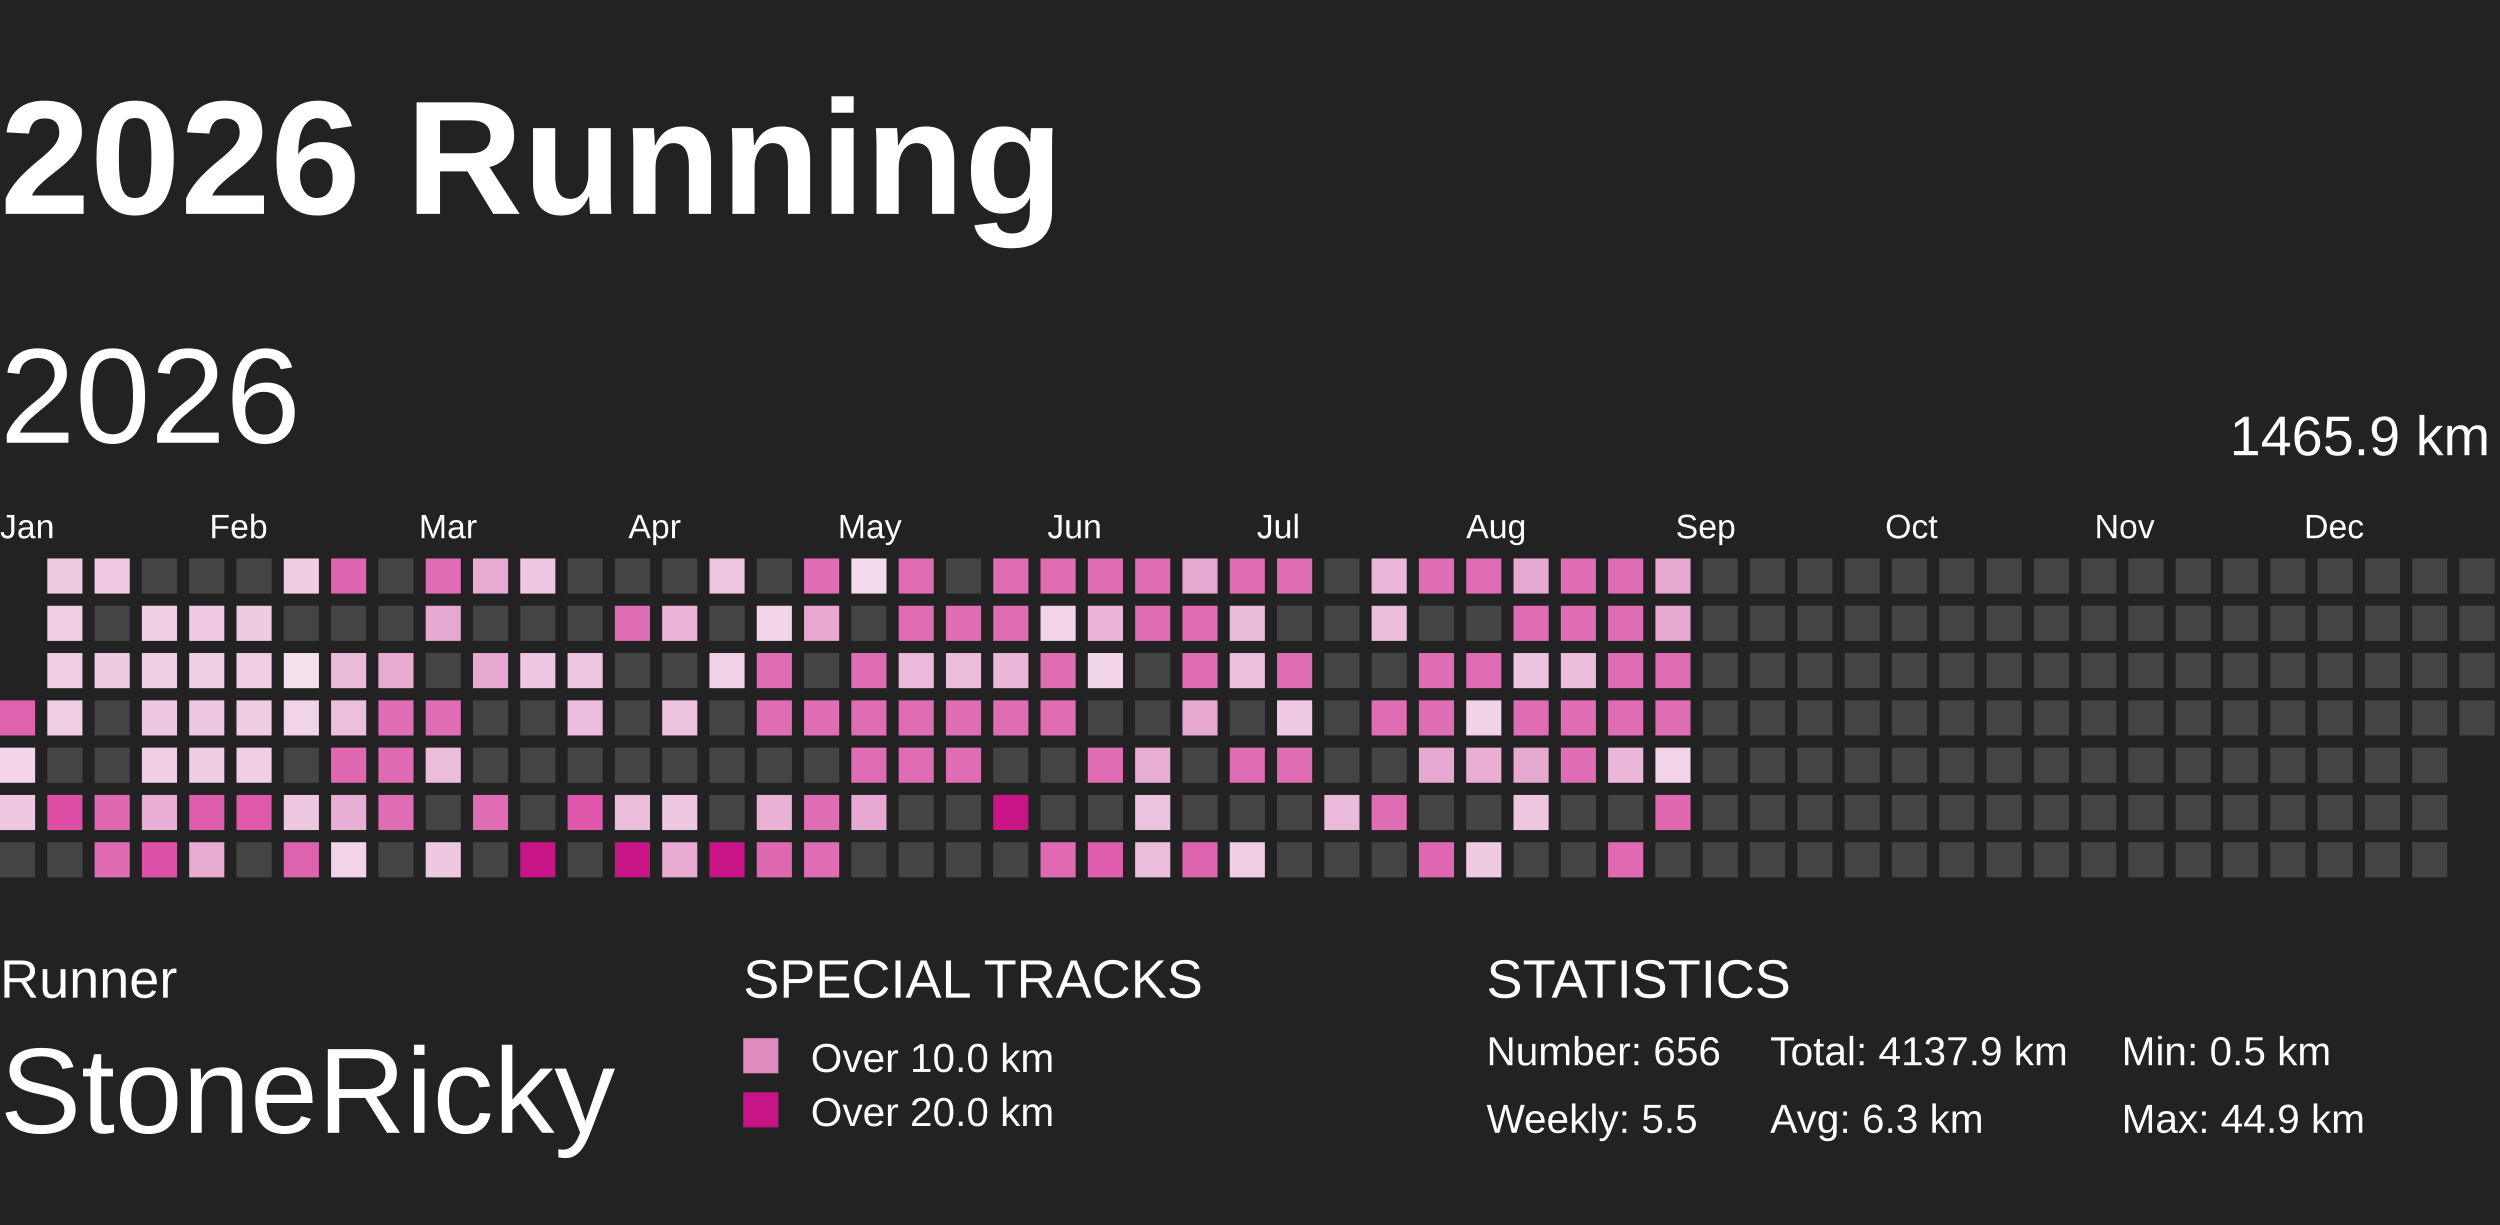
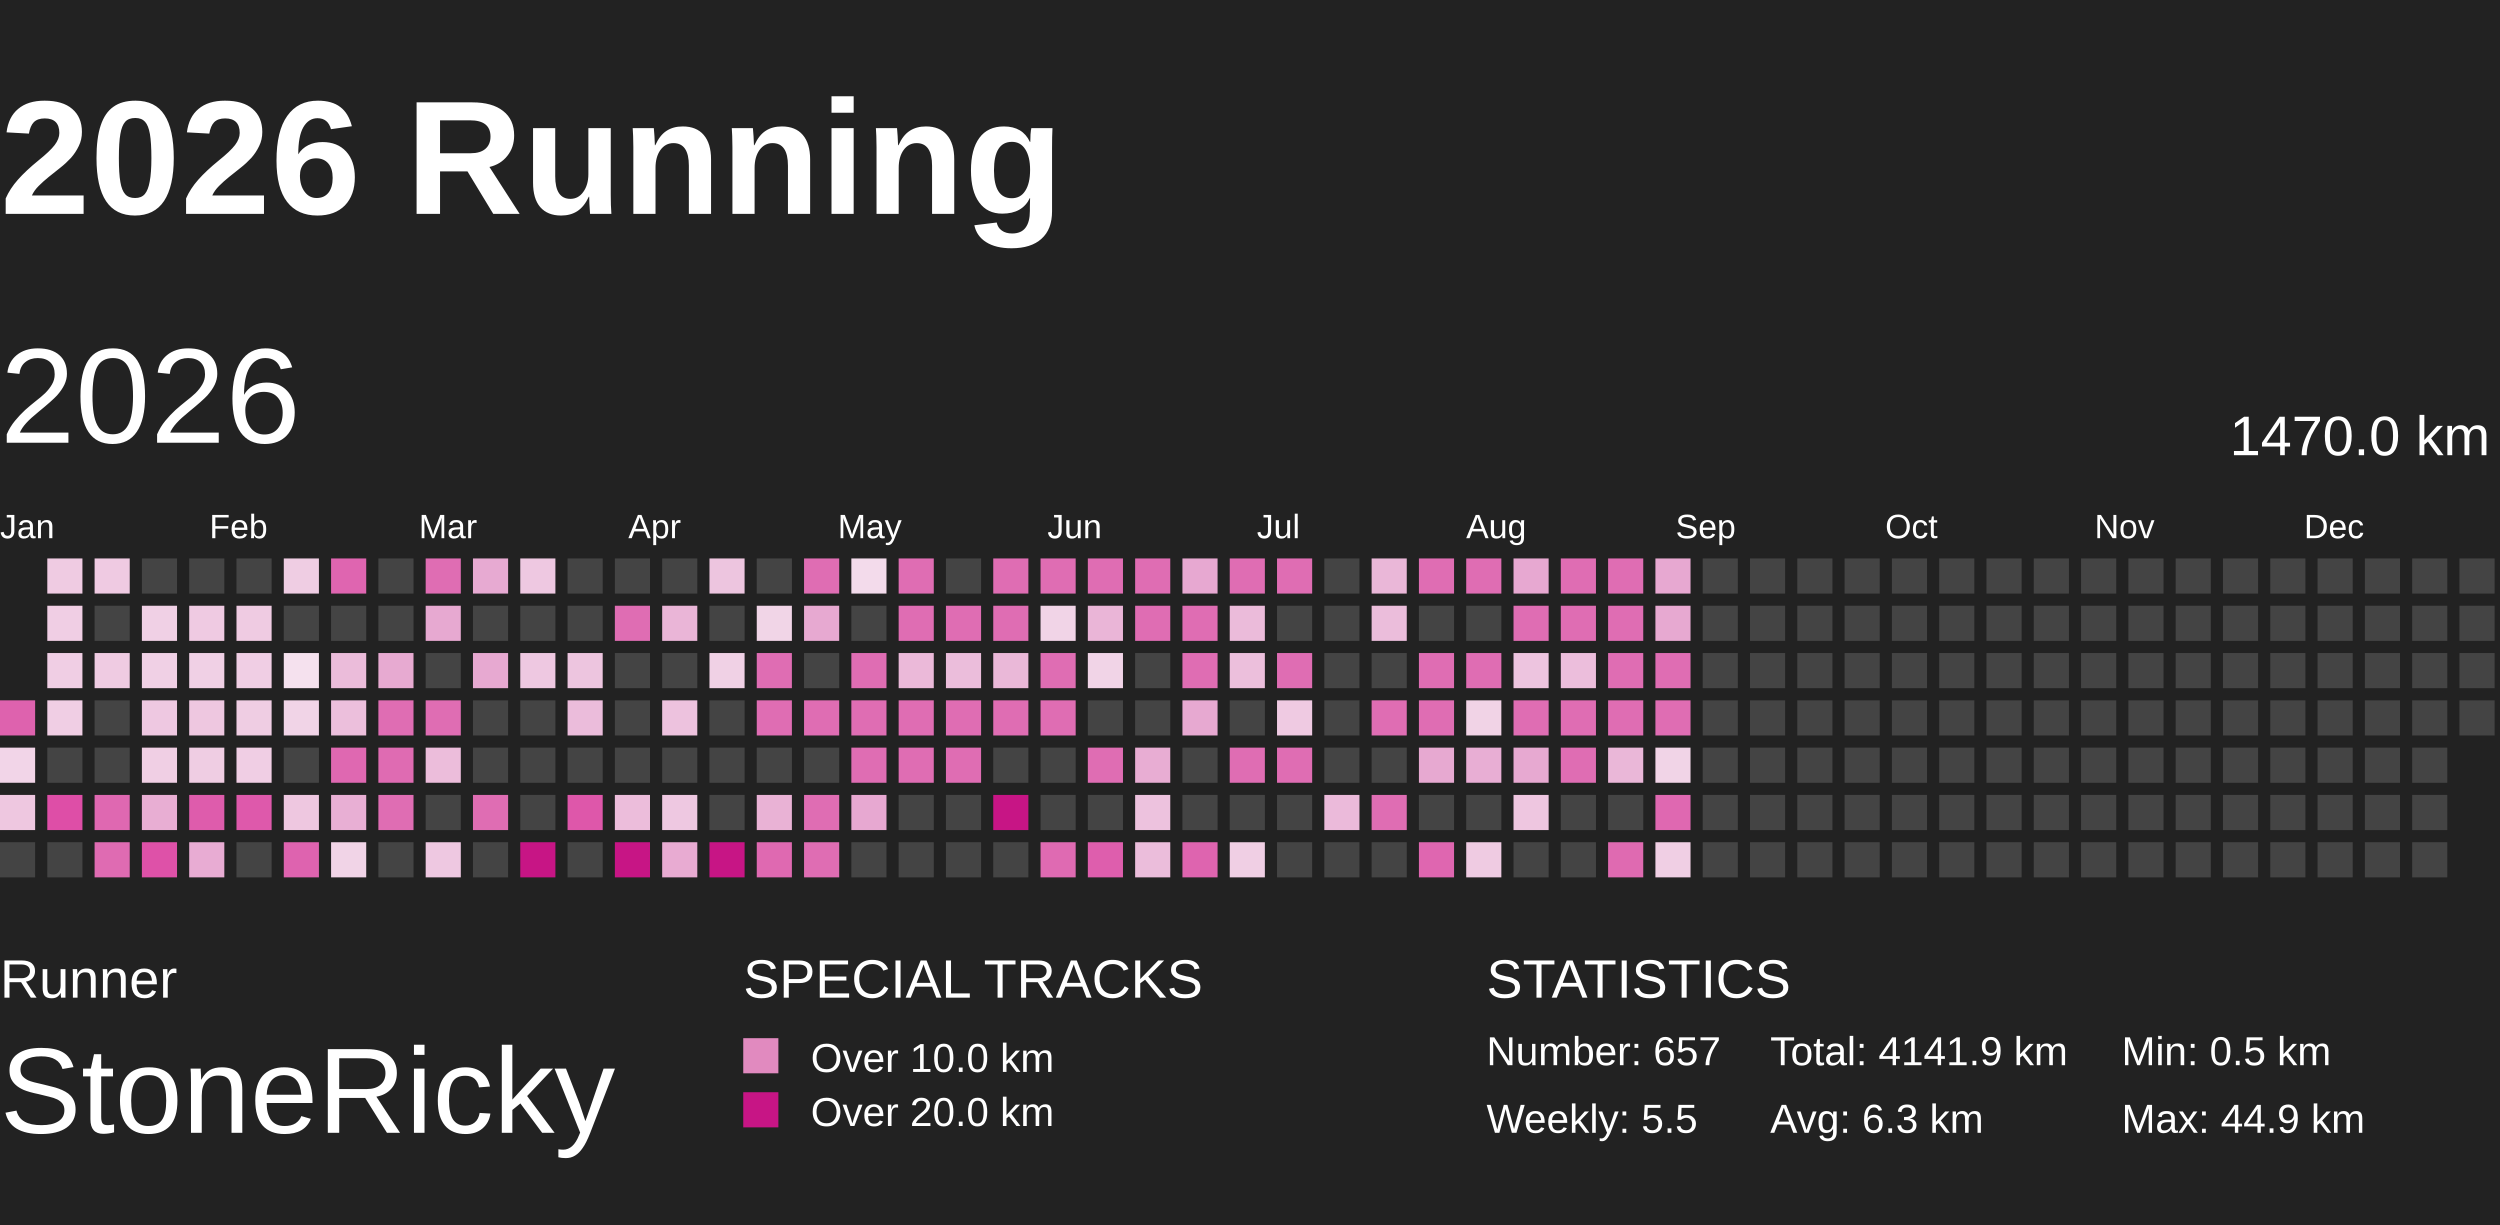
<svg xmlns="http://www.w3.org/2000/svg" baseProfile="full" height="98mm" version="1.1" viewBox="10,9,185,81" width="200mm">
  <defs>
    <pattern height="2" id="indoor-stripe" patternUnits="userSpaceOnUse" width="2">
      <line stroke="white" stroke-opacity="0.45" stroke-width="0.5" x1="0" x2="2" y1="2" y2="0" />
    </pattern>
  </defs>
  <rect fill="#222222" height="98" width="200" x="0" y="0" />
  <text fill="#FFFFFF" style="font-size:12px; font-family:Arial; font-weight:bold;" x="10" y="20">2026 Running</text>
  <text fill="#FFFFFF" style="font-size:4px; font-family:Arial" x="10" y="78">Runner</text>
  <text fill="#FFFFFF" style="font-size:9px; font-family:Arial" x="10" y="88">StoneRicky</text>
  <text fill="#FFFFFF" style="font-size:4px; font-family:Arial" x="65" y="78">SPECIAL TRACKS</text>
  <rect fill="#E18ABF" height="2.6" width="2.6" x="65" y="81" />
  <text fill="#FFFFFF" style="font-size:3px; font-family:Arial" x="70" y="83.5">Over 10.0 km</text>
  <rect fill="#C71585" height="2.6" width="2.6" x="65" y="85" />
  <text fill="#FFFFFF" style="font-size:3px; font-family:Arial" x="70" y="87.5">Over 20.0 km</text>
  <text fill="#FFFFFF" style="font-size:4px; font-family:Arial" x="120" y="78">STATISTICS</text>
-   <text fill="#FFFFFF" style="font-size:3px; font-family:Arial" x="120" y="83">Number: 656</text>
+   <text fill="#FFFFFF" style="font-size:3px; font-family:Arial" x="120" y="83">Number: 657</text>
  <text fill="#FFFFFF" style="font-size:3px; font-family:Arial" x="120" y="88">Weekly: 5.5</text>
-   <text fill="#FFFFFF" style="font-size:3px; font-family:Arial" x="141" y="83">Total: 4137.9 km</text>
+   <text fill="#FFFFFF" style="font-size:3px; font-family:Arial" x="141" y="83">Total: 4141.9 km</text>
  <text fill="#FFFFFF" style="font-size:3px; font-family:Arial" x="141" y="88">Avg: 6.3 km</text>
  <text fill="#FFFFFF" style="font-size:3px; font-family:Arial" x="167" y="83">Min: 0.5 km</text>
  <text fill="#FFFFFF" style="font-size:3px; font-family:Arial" x="167" y="88">Max: 44.9 km</text>
  <text dominant-baseline="hanging" fill="#FFFFFF" style="font-size:10.0px; font-family:Arial;" x="10" y="30">2026</text>
-   <text dominant-baseline="hanging" fill="#FFFFFF" style="font-size:4.125px; font-family:Arial;" x="175" y="35">1465.9 km</text>
+   <text dominant-baseline="hanging" fill="#FFFFFF" style="font-size:4.125px; font-family:Arial;" x="175" y="35">1470.0 km</text>
  <text fill="#FFFFFF" style="font-size:2.5px; font-family:Arial" x="10.0" y="44">Jan</text>
  <text fill="#FFFFFF" style="font-size:2.5px; font-family:Arial" x="25.5" y="44">Feb</text>
  <text fill="#FFFFFF" style="font-size:2.5px; font-family:Arial" x="41.0" y="44">Mar</text>
  <text fill="#FFFFFF" style="font-size:2.5px; font-family:Arial" x="56.5" y="44">Apr</text>
  <text fill="#FFFFFF" style="font-size:2.5px; font-family:Arial" x="72.0" y="44">May</text>
  <text fill="#FFFFFF" style="font-size:2.5px; font-family:Arial" x="87.5" y="44">Jun</text>
  <text fill="#FFFFFF" style="font-size:2.5px; font-family:Arial" x="103.0" y="44">Jul</text>
  <text fill="#FFFFFF" style="font-size:2.5px; font-family:Arial" x="118.5" y="44">Aug</text>
  <text fill="#FFFFFF" style="font-size:2.5px; font-family:Arial" x="134.0" y="44">Sep</text>
  <text fill="#FFFFFF" style="font-size:2.5px; font-family:Arial" x="149.5" y="44">Oct</text>
  <text fill="#FFFFFF" style="font-size:2.5px; font-family:Arial" x="165.0" y="44">Nov</text>
  <text fill="#FFFFFF" style="font-size:2.5px; font-family:Arial" x="180.5" y="44">Dec</text>
  <rect fill="#de62ae" height="2.6" width="2.6" x="10.0" y="56.0" />
  <rect fill="#f2d5e8" height="2.6" width="2.6" x="10.0" y="59.5" />
  <rect fill="#eec7e0" height="2.6" width="2.6" x="10.0" y="63.0" />
  <rect fill="#444444" height="2.6" width="2.6" x="10.0" y="66.5" />
  <rect fill="#efcbe2" height="2.6" width="2.6" x="13.5" y="45.5" />
  <rect fill="#f0cee4" height="2.6" width="2.6" x="13.5" y="49.0" />
  <rect fill="#f0cee4" height="2.6" width="2.6" x="13.5" y="52.5" />
  <rect fill="#f0cee4" height="2.6" width="2.6" x="13.5" y="56.0" />
  <rect fill="#444444" height="2.6" width="2.6" x="13.5" y="59.5" />
  <rect fill="#de4ea7" height="2.6" width="2.6" x="13.5" y="63.0" />
  <rect fill="#444444" height="2.6" width="2.6" x="13.5" y="66.5" />
  <rect fill="#efcae2" height="2.6" width="2.6" x="17.0" y="45.5" />
  <rect fill="#444444" height="2.6" width="2.6" x="17.0" y="49.0" />
  <rect fill="#efcbe2" height="2.6" width="2.6" x="17.0" y="52.5" />
  <rect fill="#444444" height="2.6" width="2.6" x="17.0" y="56.0" />
  <rect fill="#444444" height="2.6" width="2.6" x="17.0" y="59.5" />
  <rect fill="#df68b1" height="2.6" width="2.6" x="17.0" y="63.0" />
  <rect fill="#df6bb2" height="2.6" width="2.6" x="17.0" y="66.5" />
  <rect fill="#444444" height="2.6" width="2.6" x="20.5" y="45.5" />
  <rect fill="#f0d0e5" height="2.6" width="2.6" x="20.5" y="49.0" />
  <rect fill="#f0d0e5" height="2.6" width="2.6" x="20.5" y="52.5" />
  <rect fill="#eec8e1" height="2.6" width="2.6" x="20.5" y="56.0" />
  <rect fill="#f0cfe4" height="2.6" width="2.6" x="20.5" y="59.5" />
  <rect fill="#e8aed3" height="2.6" width="2.6" x="20.5" y="63.0" />
  <rect fill="#de51a8" height="2.6" width="2.6" x="20.5" y="66.5" />
  <rect fill="#444444" height="2.6" width="2.6" x="24.0" y="45.5" />
  <rect fill="#efcae2" height="2.6" width="2.6" x="24.0" y="49.0" />
  <rect fill="#f0d0e5" height="2.6" width="2.6" x="24.0" y="52.5" />
  <rect fill="#eec7e0" height="2.6" width="2.6" x="24.0" y="56.0" />
  <rect fill="#efcde3" height="2.6" width="2.6" x="24.0" y="59.5" />
  <rect fill="#de5cac" height="2.6" width="2.6" x="24.0" y="63.0" />
  <rect fill="#e8acd3" height="2.6" width="2.6" x="24.0" y="66.5" />
  <rect fill="#444444" height="2.6" width="2.6" x="27.5" y="45.5" />
  <rect fill="#efcbe2" height="2.6" width="2.6" x="27.5" y="49.0" />
  <rect fill="#f0cee4" height="2.6" width="2.6" x="27.5" y="52.5" />
  <rect fill="#efcde3" height="2.6" width="2.6" x="27.5" y="56.0" />
  <rect fill="#f0cee4" height="2.6" width="2.6" x="27.5" y="59.5" />
  <rect fill="#de59ab" height="2.6" width="2.6" x="27.5" y="63.0" />
  <rect fill="#444444" height="2.6" width="2.6" x="27.5" y="66.5" />
  <rect fill="#efcde3" height="2.6" width="2.6" x="31.0" y="45.5" />
  <rect fill="#444444" height="2.6" width="2.6" x="31.0" y="49.0" />
  <rect fill="#f5e1ee" height="2.6" width="2.6" x="31.0" y="52.5" />
  <rect fill="#f1d4e7" height="2.6" width="2.6" x="31.0" y="56.0" />
  <rect fill="#444444" height="2.6" width="2.6" x="31.0" y="59.5" />
  <rect fill="#eec7e0" height="2.6" width="2.6" x="31.0" y="63.0" />
  <rect fill="#de63af" height="2.6" width="2.6" x="31.0" y="66.5" />
  <rect fill="#df65b0" height="2.6" width="2.6" x="34.5" y="45.5" />
  <rect fill="#444444" height="2.6" width="2.6" x="34.5" y="49.0" />
  <rect fill="#ebbcda" height="2.6" width="2.6" x="34.5" y="52.5" />
  <rect fill="#ecbfdc" height="2.6" width="2.6" x="34.5" y="56.0" />
  <rect fill="#df68b1" height="2.6" width="2.6" x="34.5" y="59.5" />
  <rect fill="#e8afd4" height="2.6" width="2.6" x="34.5" y="63.0" />
  <rect fill="#f1d4e7" height="2.6" width="2.6" x="34.5" y="66.5" />
  <rect fill="#444444" height="2.6" width="2.6" x="38.0" y="45.5" />
  <rect fill="#444444" height="2.6" width="2.6" x="38.0" y="49.0" />
  <rect fill="#e7aad1" height="2.6" width="2.6" x="38.0" y="52.5" />
  <rect fill="#df6db3" height="2.6" width="2.6" x="38.0" y="56.0" />
  <rect fill="#df6bb2" height="2.6" width="2.6" x="38.0" y="59.5" />
  <rect fill="#df6db3" height="2.6" width="2.6" x="38.0" y="63.0" />
  <rect fill="#444444" height="2.6" width="2.6" x="38.0" y="66.5" />
  <rect fill="#df6db3" height="2.6" width="2.6" x="41.5" y="45.5" />
  <rect fill="#e7a9d1" height="2.6" width="2.6" x="41.5" y="49.0" />
  <rect fill="#444444" height="2.6" width="2.6" x="41.5" y="52.5" />
  <rect fill="#df6db3" height="2.6" width="2.6" x="41.5" y="56.0" />
  <rect fill="#ecbddb" height="2.6" width="2.6" x="41.5" y="59.5" />
  <rect fill="#444444" height="2.6" width="2.6" x="41.5" y="63.0" />
  <rect fill="#eec8e1" height="2.6" width="2.6" x="41.5" y="66.5" />
  <rect fill="#e7aad2" height="2.6" width="2.6" x="45.0" y="45.5" />
  <rect fill="#444444" height="2.6" width="2.6" x="45.0" y="49.0" />
  <rect fill="#e7a9d1" height="2.6" width="2.6" x="45.0" y="52.5" />
  <rect fill="#444444" height="2.6" width="2.6" x="45.0" y="56.0" />
  <rect fill="#444444" height="2.6" width="2.6" x="45.0" y="59.5" />
  <rect fill="#df6db3" height="2.6" width="2.6" x="45.0" y="63.0" />
  <rect fill="#444444" height="2.6" width="2.6" x="45.0" y="66.5" />
  <rect fill="#eec8e1" height="2.6" width="2.6" x="48.5" y="45.5" />
  <rect fill="#444444" height="2.6" width="2.6" x="48.5" y="49.0" />
  <rect fill="#eec8e1" height="2.6" width="2.6" x="48.5" y="52.5" />
  <rect fill="#444444" height="2.6" width="2.6" x="48.5" y="56.0" />
  <rect fill="#444444" height="2.6" width="2.6" x="48.5" y="59.5" />
  <rect fill="#444444" height="2.6" width="2.6" x="48.5" y="63.0" />
  <rect fill="#C71585" height="2.6" width="2.6" x="48.5" y="66.5" />
  <rect fill="#444444" height="2.6" width="2.6" x="52.0" y="45.5" />
  <rect fill="#444444" height="2.6" width="2.6" x="52.0" y="49.0" />
  <rect fill="#edc5df" height="2.6" width="2.6" x="52.0" y="52.5" />
  <rect fill="#ebbcdb" height="2.6" width="2.6" x="52.0" y="56.0" />
  <rect fill="#444444" height="2.6" width="2.6" x="52.0" y="59.5" />
  <rect fill="#de57aa" height="2.6" width="2.6" x="52.0" y="63.0" />
  <rect fill="#444444" height="2.6" width="2.6" x="52.0" y="66.5" />
  <rect fill="#444444" height="2.6" width="2.6" x="55.5" y="45.5" />
  <rect fill="#df6db3" height="2.6" width="2.6" x="55.5" y="49.0" />
  <rect fill="#444444" height="2.6" width="2.6" x="55.5" y="52.5" />
  <rect fill="#444444" height="2.6" width="2.6" x="55.5" y="56.0" />
  <rect fill="#444444" height="2.6" width="2.6" x="55.5" y="59.5" />
  <rect fill="#ecbddb" height="2.6" width="2.6" x="55.5" y="63.0" />
  <rect fill="#C71585" height="2.6" width="2.6" x="55.5" y="66.5" />
  <rect fill="#444444" height="2.6" width="2.6" x="59.0" y="45.5" />
  <rect fill="#eab5d7" height="2.6" width="2.6" x="59.0" y="49.0" />
  <rect fill="#444444" height="2.6" width="2.6" x="59.0" y="52.5" />
  <rect fill="#edc2de" height="2.6" width="2.6" x="59.0" y="56.0" />
  <rect fill="#444444" height="2.6" width="2.6" x="59.0" y="59.5" />
  <rect fill="#eec8e1" height="2.6" width="2.6" x="59.0" y="63.0" />
  <rect fill="#e8abd2" height="2.6" width="2.6" x="59.0" y="66.5" />
  <rect fill="#edc5df" height="2.6" width="2.6" x="62.5" y="45.5" />
  <rect fill="#444444" height="2.6" width="2.6" x="62.5" y="49.0" />
  <rect fill="#f0d1e5" height="2.6" width="2.6" x="62.5" y="52.5" />
  <rect fill="#444444" height="2.6" width="2.6" x="62.5" y="56.0" />
  <rect fill="#444444" height="2.6" width="2.6" x="62.5" y="59.5" />
  <rect fill="#444444" height="2.6" width="2.6" x="62.5" y="63.0" />
  <rect fill="#C71585" height="2.6" width="2.6" x="62.5" y="66.5" />
  <rect fill="#444444" height="2.6" width="2.6" x="66.0" y="45.5" />
  <rect fill="#f1d5e7" height="2.6" width="2.6" x="66.0" y="49.0" />
  <rect fill="#df6db3" height="2.6" width="2.6" x="66.0" y="52.5" />
  <rect fill="#df6db3" height="2.6" width="2.6" x="66.0" y="56.0" />
  <rect fill="#444444" height="2.6" width="2.6" x="66.0" y="59.5" />
  <rect fill="#e9b2d5" height="2.6" width="2.6" x="66.0" y="63.0" />
  <rect fill="#df69b1" height="2.6" width="2.6" x="66.0" y="66.5" />
  <rect fill="#df6db3" height="2.6" width="2.6" x="69.5" y="45.5" />
  <rect fill="#e7a9d1" height="2.6" width="2.6" x="69.5" y="49.0" />
  <rect fill="#444444" height="2.6" width="2.6" x="69.5" y="52.5" />
  <rect fill="#df6db3" height="2.6" width="2.6" x="69.5" y="56.0" />
  <rect fill="#444444" height="2.6" width="2.6" x="69.5" y="59.5" />
  <rect fill="#df6db3" height="2.6" width="2.6" x="69.5" y="63.0" />
  <rect fill="#df6db3" height="2.6" width="2.6" x="69.5" y="66.5" />
  <rect fill="#f3dbeb" height="2.6" width="2.6" x="73.0" y="45.5" />
  <rect fill="#444444" height="2.6" width="2.6" x="73.0" y="49.0" />
  <rect fill="#df6db3" height="2.6" width="2.6" x="73.0" y="52.5" />
  <rect fill="#df6db3" height="2.6" width="2.6" x="73.0" y="56.0" />
  <rect fill="#df6db3" height="2.6" width="2.6" x="73.0" y="59.5" />
  <rect fill="#e7a8d1" height="2.6" width="2.6" x="73.0" y="63.0" />
  <rect fill="#444444" height="2.6" width="2.6" x="73.0" y="66.5" />
  <rect fill="#df6db3" height="2.6" width="2.6" x="76.5" y="45.5" />
  <rect fill="#df6db3" height="2.6" width="2.6" x="76.5" y="49.0" />
  <rect fill="#ebb9d9" height="2.6" width="2.6" x="76.5" y="52.5" />
  <rect fill="#df6db3" height="2.6" width="2.6" x="76.5" y="56.0" />
  <rect fill="#df6db3" height="2.6" width="2.6" x="76.5" y="59.5" />
  <rect fill="#444444" height="2.6" width="2.6" x="76.5" y="63.0" />
  <rect fill="#444444" height="2.6" width="2.6" x="76.5" y="66.5" />
  <rect fill="#444444" height="2.6" width="2.6" x="80.0" y="45.5" />
  <rect fill="#df6db3" height="2.6" width="2.6" x="80.0" y="49.0" />
  <rect fill="#ebbddb" height="2.6" width="2.6" x="80.0" y="52.5" />
  <rect fill="#df6db3" height="2.6" width="2.6" x="80.0" y="56.0" />
  <rect fill="#df6db3" height="2.6" width="2.6" x="80.0" y="59.5" />
  <rect fill="#444444" height="2.6" width="2.6" x="80.0" y="63.0" />
  <rect fill="#444444" height="2.6" width="2.6" x="80.0" y="66.5" />
  <rect fill="#df6db3" height="2.6" width="2.6" x="83.5" y="45.5" />
  <rect fill="#df6db3" height="2.6" width="2.6" x="83.5" y="49.0" />
  <rect fill="#eab8d8" height="2.6" width="2.6" x="83.5" y="52.5" />
  <rect fill="#df6db3" height="2.6" width="2.6" x="83.5" y="56.0" />
  <rect fill="#444444" height="2.6" width="2.6" x="83.5" y="59.5" />
  <rect fill="#C71585" height="2.6" width="2.6" x="83.5" y="63.0" />
  <rect fill="#444444" height="2.6" width="2.6" x="83.5" y="66.5" />
  <rect fill="#df6db3" height="2.6" width="2.6" x="87.0" y="45.5" />
  <rect fill="#f1d4e7" height="2.6" width="2.6" x="87.0" y="49.0" />
  <rect fill="#df6db3" height="2.6" width="2.6" x="87.0" y="52.5" />
  <rect fill="#df6db3" height="2.6" width="2.6" x="87.0" y="56.0" />
  <rect fill="#444444" height="2.6" width="2.6" x="87.0" y="59.5" />
  <rect fill="#444444" height="2.6" width="2.6" x="87.0" y="63.0" />
  <rect fill="#df6ab2" height="2.6" width="2.6" x="87.0" y="66.5" />
  <rect fill="#df6db3" height="2.6" width="2.6" x="90.5" y="45.5" />
  <rect fill="#eab5d7" height="2.6" width="2.6" x="90.5" y="49.0" />
  <rect fill="#f1d4e7" height="2.6" width="2.6" x="90.5" y="52.5" />
  <rect fill="#444444" height="2.6" width="2.6" x="90.5" y="56.0" />
  <rect fill="#df6db3" height="2.6" width="2.6" x="90.5" y="59.5" />
  <rect fill="#444444" height="2.6" width="2.6" x="90.5" y="63.0" />
  <rect fill="#de5ead" height="2.6" width="2.6" x="90.5" y="66.5" />
  <rect fill="#df6db3" height="2.6" width="2.6" x="94.0" y="45.5" />
  <rect fill="#df6db3" height="2.6" width="2.6" x="94.0" y="49.0" />
  <rect fill="#444444" height="2.6" width="2.6" x="94.0" y="52.5" />
  <rect fill="#444444" height="2.6" width="2.6" x="94.0" y="56.0" />
  <rect fill="#e8add3" height="2.6" width="2.6" x="94.0" y="59.5" />
  <rect fill="#edc2de" height="2.6" width="2.6" x="94.0" y="63.0" />
  <rect fill="#ebbddb" height="2.6" width="2.6" x="94.0" y="66.5" />
  <rect fill="#e7a8d1" height="2.6" width="2.6" x="97.5" y="45.5" />
  <rect fill="#df6db3" height="2.6" width="2.6" x="97.5" y="49.0" />
  <rect fill="#df6db3" height="2.6" width="2.6" x="97.5" y="52.5" />
  <rect fill="#e7a9d1" height="2.6" width="2.6" x="97.5" y="56.0" />
  <rect fill="#444444" height="2.6" width="2.6" x="97.5" y="59.5" />
  <rect fill="#444444" height="2.6" width="2.6" x="97.5" y="63.0" />
  <rect fill="#de64af" height="2.6" width="2.6" x="97.5" y="66.5" />
  <rect fill="#df6db3" height="2.6" width="2.6" x="101.0" y="45.5" />
  <rect fill="#ebbbda" height="2.6" width="2.6" x="101.0" y="49.0" />
  <rect fill="#ecbfdc" height="2.6" width="2.6" x="101.0" y="52.5" />
  <rect fill="#444444" height="2.6" width="2.6" x="101.0" y="56.0" />
  <rect fill="#df6db3" height="2.6" width="2.6" x="101.0" y="59.5" />
  <rect fill="#444444" height="2.6" width="2.6" x="101.0" y="63.0" />
  <rect fill="#f0cfe4" height="2.6" width="2.6" x="101.0" y="66.5" />
  <rect fill="#df6db3" height="2.6" width="2.6" x="104.5" y="45.5" />
  <rect fill="#444444" height="2.6" width="2.6" x="104.5" y="49.0" />
  <rect fill="#df6db3" height="2.6" width="2.6" x="104.5" y="52.5" />
  <rect fill="#efcae2" height="2.6" width="2.6" x="104.5" y="56.0" />
  <rect fill="#df6db3" height="2.6" width="2.6" x="104.5" y="59.5" />
  <rect fill="#444444" height="2.6" width="2.6" x="104.5" y="63.0" />
  <rect fill="#444444" height="2.6" width="2.6" x="104.5" y="66.5" />
  <rect fill="#444444" height="2.6" width="2.6" x="108.0" y="45.5" />
  <rect fill="#444444" height="2.6" width="2.6" x="108.0" y="49.0" />
  <rect fill="#444444" height="2.6" width="2.6" x="108.0" y="52.5" />
  <rect fill="#444444" height="2.6" width="2.6" x="108.0" y="56.0" />
  <rect fill="#444444" height="2.6" width="2.6" x="108.0" y="59.5" />
  <rect fill="#ebbada" height="2.6" width="2.6" x="108.0" y="63.0" />
  <rect fill="#444444" height="2.6" width="2.6" x="108.0" y="66.5" />
  <rect fill="#eab7d8" height="2.6" width="2.6" x="111.5" y="45.5" />
  <rect fill="#ebbddb" height="2.6" width="2.6" x="111.5" y="49.0" />
  <rect fill="#444444" height="2.6" width="2.6" x="111.5" y="52.5" />
  <rect fill="#df6db3" height="2.6" width="2.6" x="111.5" y="56.0" />
  <rect fill="#444444" height="2.6" width="2.6" x="111.5" y="59.5" />
  <rect fill="#df6db3" height="2.6" width="2.6" x="111.5" y="63.0" />
  <rect fill="#444444" height="2.6" width="2.6" x="111.5" y="66.5" />
  <rect fill="#df6db3" height="2.6" width="2.6" x="115.0" y="45.5" />
  <rect fill="#444444" height="2.6" width="2.6" x="115.0" y="49.0" />
  <rect fill="#df6db3" height="2.6" width="2.6" x="115.0" y="52.5" />
  <rect fill="#df6db3" height="2.6" width="2.6" x="115.0" y="56.0" />
  <rect fill="#e7a9d1" height="2.6" width="2.6" x="115.0" y="59.5" />
  <rect fill="#444444" height="2.6" width="2.6" x="115.0" y="63.0" />
  <rect fill="#df66b0" height="2.6" width="2.6" x="115.0" y="66.5" />
  <rect fill="#df6db3" height="2.6" width="2.6" x="118.5" y="45.5" />
  <rect fill="#444444" height="2.6" width="2.6" x="118.5" y="49.0" />
  <rect fill="#df6db3" height="2.6" width="2.6" x="118.5" y="52.5" />
  <rect fill="#f1d3e6" height="2.6" width="2.6" x="118.5" y="56.0" />
  <rect fill="#e8aed4" height="2.6" width="2.6" x="118.5" y="59.5" />
  <rect fill="#444444" height="2.6" width="2.6" x="118.5" y="63.0" />
  <rect fill="#efcbe2" height="2.6" width="2.6" x="118.5" y="66.5" />
  <rect fill="#e7a8d1" height="2.6" width="2.6" x="122.0" y="45.5" />
  <rect fill="#df6db3" height="2.6" width="2.6" x="122.0" y="49.0" />
  <rect fill="#edc4df" height="2.6" width="2.6" x="122.0" y="52.5" />
  <rect fill="#df6db3" height="2.6" width="2.6" x="122.0" y="56.0" />
  <rect fill="#e7a9d1" height="2.6" width="2.6" x="122.0" y="59.5" />
  <rect fill="#eec6e0" height="2.6" width="2.6" x="122.0" y="63.0" />
  <rect fill="#444444" height="2.6" width="2.6" x="122.0" y="66.5" />
  <rect fill="#df6db3" height="2.6" width="2.6" x="125.5" y="45.5" />
  <rect fill="#df6db3" height="2.6" width="2.6" x="125.5" y="49.0" />
  <rect fill="#ecbedc" height="2.6" width="2.6" x="125.5" y="52.5" />
  <rect fill="#df6db3" height="2.6" width="2.6" x="125.5" y="56.0" />
  <rect fill="#df6db3" height="2.6" width="2.6" x="125.5" y="59.5" />
  <rect fill="#444444" height="2.6" width="2.6" x="125.5" y="63.0" />
  <rect fill="#444444" height="2.6" width="2.6" x="125.5" y="66.5" />
  <rect fill="#df6db3" height="2.6" width="2.6" x="129.0" y="45.5" />
  <rect fill="#df6db3" height="2.6" width="2.6" x="129.0" y="49.0" />
  <rect fill="#df6db3" height="2.6" width="2.6" x="129.0" y="52.5" />
  <rect fill="#df6db3" height="2.6" width="2.6" x="129.0" y="56.0" />
  <rect fill="#eab7d8" height="2.6" width="2.6" x="129.0" y="59.5" />
  <rect fill="#444444" height="2.6" width="2.6" x="129.0" y="63.0" />
  <rect fill="#df6ab1" height="2.6" width="2.6" x="129.0" y="66.5" />
  <rect fill="#e7a8d1" height="2.6" width="2.6" x="132.5" y="45.5" />
  <rect fill="#e7a9d1" height="2.6" width="2.6" x="132.5" y="49.0" />
  <rect fill="#df6db3" height="2.6" width="2.6" x="132.5" y="52.5" />
  <rect fill="#df6db3" height="2.6" width="2.6" x="132.5" y="56.0" />
  <rect fill="#f1d4e7" height="2.6" width="2.6" x="132.5" y="59.5" />
  <rect fill="#df68b1" height="2.6" width="2.6" x="132.5" y="63.0" />
-   <rect fill="#444444" height="2.6" width="2.6" x="132.5" y="66.5" />
+   <rect fill="#f0cfe4" height="2.6" width="2.6" x="132.5" y="66.5" />
  <rect fill="#444444" height="2.6" width="2.6" x="136.0" y="45.5" />
  <rect fill="#444444" height="2.6" width="2.6" x="136.0" y="49.0" />
  <rect fill="#444444" height="2.6" width="2.6" x="136.0" y="52.5" />
  <rect fill="#444444" height="2.6" width="2.6" x="136.0" y="56.0" />
  <rect fill="#444444" height="2.6" width="2.6" x="136.0" y="59.5" />
  <rect fill="#444444" height="2.6" width="2.6" x="136.0" y="63.0" />
  <rect fill="#444444" height="2.6" width="2.6" x="136.0" y="66.5" />
  <rect fill="#444444" height="2.6" width="2.6" x="139.5" y="45.5" />
  <rect fill="#444444" height="2.6" width="2.6" x="139.5" y="49.0" />
  <rect fill="#444444" height="2.6" width="2.6" x="139.5" y="52.5" />
  <rect fill="#444444" height="2.6" width="2.6" x="139.5" y="56.0" />
  <rect fill="#444444" height="2.6" width="2.6" x="139.5" y="59.5" />
  <rect fill="#444444" height="2.6" width="2.6" x="139.5" y="63.0" />
  <rect fill="#444444" height="2.6" width="2.6" x="139.5" y="66.5" />
  <rect fill="#444444" height="2.6" width="2.6" x="143.0" y="45.5" />
  <rect fill="#444444" height="2.6" width="2.6" x="143.0" y="49.0" />
  <rect fill="#444444" height="2.6" width="2.6" x="143.0" y="52.5" />
  <rect fill="#444444" height="2.6" width="2.6" x="143.0" y="56.0" />
  <rect fill="#444444" height="2.6" width="2.6" x="143.0" y="59.5" />
  <rect fill="#444444" height="2.6" width="2.6" x="143.0" y="63.0" />
  <rect fill="#444444" height="2.6" width="2.6" x="143.0" y="66.5" />
  <rect fill="#444444" height="2.6" width="2.6" x="146.5" y="45.5" />
  <rect fill="#444444" height="2.6" width="2.6" x="146.5" y="49.0" />
  <rect fill="#444444" height="2.6" width="2.6" x="146.5" y="52.5" />
  <rect fill="#444444" height="2.6" width="2.6" x="146.5" y="56.0" />
  <rect fill="#444444" height="2.6" width="2.6" x="146.5" y="59.5" />
  <rect fill="#444444" height="2.6" width="2.6" x="146.5" y="63.0" />
  <rect fill="#444444" height="2.6" width="2.6" x="146.5" y="66.5" />
  <rect fill="#444444" height="2.6" width="2.6" x="150.0" y="45.5" />
  <rect fill="#444444" height="2.6" width="2.6" x="150.0" y="49.0" />
  <rect fill="#444444" height="2.6" width="2.6" x="150.0" y="52.5" />
  <rect fill="#444444" height="2.6" width="2.6" x="150.0" y="56.0" />
  <rect fill="#444444" height="2.6" width="2.6" x="150.0" y="59.5" />
  <rect fill="#444444" height="2.6" width="2.6" x="150.0" y="63.0" />
  <rect fill="#444444" height="2.6" width="2.6" x="150.0" y="66.5" />
  <rect fill="#444444" height="2.6" width="2.6" x="153.5" y="45.5" />
  <rect fill="#444444" height="2.6" width="2.6" x="153.5" y="49.0" />
  <rect fill="#444444" height="2.6" width="2.6" x="153.5" y="52.5" />
  <rect fill="#444444" height="2.6" width="2.6" x="153.5" y="56.0" />
  <rect fill="#444444" height="2.6" width="2.6" x="153.5" y="59.5" />
  <rect fill="#444444" height="2.6" width="2.6" x="153.5" y="63.0" />
  <rect fill="#444444" height="2.6" width="2.6" x="153.5" y="66.5" />
  <rect fill="#444444" height="2.6" width="2.6" x="157.0" y="45.5" />
  <rect fill="#444444" height="2.6" width="2.6" x="157.0" y="49.0" />
  <rect fill="#444444" height="2.6" width="2.6" x="157.0" y="52.5" />
  <rect fill="#444444" height="2.6" width="2.6" x="157.0" y="56.0" />
  <rect fill="#444444" height="2.6" width="2.6" x="157.0" y="59.5" />
  <rect fill="#444444" height="2.6" width="2.6" x="157.0" y="63.0" />
  <rect fill="#444444" height="2.6" width="2.6" x="157.0" y="66.5" />
  <rect fill="#444444" height="2.6" width="2.6" x="160.5" y="45.5" />
  <rect fill="#444444" height="2.6" width="2.6" x="160.5" y="49.0" />
  <rect fill="#444444" height="2.6" width="2.6" x="160.5" y="52.5" />
  <rect fill="#444444" height="2.6" width="2.6" x="160.5" y="56.0" />
  <rect fill="#444444" height="2.6" width="2.6" x="160.5" y="59.5" />
  <rect fill="#444444" height="2.6" width="2.6" x="160.5" y="63.0" />
  <rect fill="#444444" height="2.6" width="2.6" x="160.5" y="66.5" />
  <rect fill="#444444" height="2.6" width="2.6" x="164.0" y="45.5" />
  <rect fill="#444444" height="2.6" width="2.6" x="164.0" y="49.0" />
  <rect fill="#444444" height="2.6" width="2.6" x="164.0" y="52.5" />
  <rect fill="#444444" height="2.6" width="2.6" x="164.0" y="56.0" />
  <rect fill="#444444" height="2.6" width="2.6" x="164.0" y="59.5" />
  <rect fill="#444444" height="2.6" width="2.6" x="164.0" y="63.0" />
  <rect fill="#444444" height="2.6" width="2.6" x="164.0" y="66.5" />
  <rect fill="#444444" height="2.6" width="2.6" x="167.5" y="45.5" />
  <rect fill="#444444" height="2.6" width="2.6" x="167.5" y="49.0" />
  <rect fill="#444444" height="2.6" width="2.6" x="167.5" y="52.5" />
  <rect fill="#444444" height="2.6" width="2.6" x="167.5" y="56.0" />
  <rect fill="#444444" height="2.6" width="2.6" x="167.5" y="59.5" />
  <rect fill="#444444" height="2.6" width="2.6" x="167.5" y="63.0" />
  <rect fill="#444444" height="2.6" width="2.6" x="167.5" y="66.5" />
  <rect fill="#444444" height="2.6" width="2.6" x="171.0" y="45.5" />
  <rect fill="#444444" height="2.6" width="2.6" x="171.0" y="49.0" />
  <rect fill="#444444" height="2.6" width="2.6" x="171.0" y="52.5" />
  <rect fill="#444444" height="2.6" width="2.6" x="171.0" y="56.0" />
  <rect fill="#444444" height="2.6" width="2.6" x="171.0" y="59.5" />
  <rect fill="#444444" height="2.6" width="2.6" x="171.0" y="63.0" />
  <rect fill="#444444" height="2.6" width="2.6" x="171.0" y="66.5" />
  <rect fill="#444444" height="2.6" width="2.6" x="174.5" y="45.5" />
  <rect fill="#444444" height="2.6" width="2.6" x="174.5" y="49.0" />
  <rect fill="#444444" height="2.6" width="2.6" x="174.5" y="52.5" />
  <rect fill="#444444" height="2.6" width="2.6" x="174.5" y="56.0" />
  <rect fill="#444444" height="2.6" width="2.6" x="174.5" y="59.5" />
  <rect fill="#444444" height="2.6" width="2.6" x="174.5" y="63.0" />
  <rect fill="#444444" height="2.6" width="2.6" x="174.5" y="66.5" />
  <rect fill="#444444" height="2.6" width="2.6" x="178.0" y="45.5" />
  <rect fill="#444444" height="2.6" width="2.6" x="178.0" y="49.0" />
  <rect fill="#444444" height="2.6" width="2.6" x="178.0" y="52.5" />
  <rect fill="#444444" height="2.6" width="2.6" x="178.0" y="56.0" />
  <rect fill="#444444" height="2.6" width="2.6" x="178.0" y="59.5" />
  <rect fill="#444444" height="2.6" width="2.6" x="178.0" y="63.0" />
  <rect fill="#444444" height="2.6" width="2.6" x="178.0" y="66.5" />
  <rect fill="#444444" height="2.6" width="2.6" x="181.5" y="45.5" />
  <rect fill="#444444" height="2.6" width="2.6" x="181.5" y="49.0" />
  <rect fill="#444444" height="2.6" width="2.6" x="181.5" y="52.5" />
  <rect fill="#444444" height="2.6" width="2.6" x="181.5" y="56.0" />
  <rect fill="#444444" height="2.6" width="2.6" x="181.5" y="59.5" />
  <rect fill="#444444" height="2.6" width="2.6" x="181.5" y="63.0" />
  <rect fill="#444444" height="2.6" width="2.6" x="181.5" y="66.5" />
  <rect fill="#444444" height="2.6" width="2.6" x="185.0" y="45.5" />
  <rect fill="#444444" height="2.6" width="2.6" x="185.0" y="49.0" />
  <rect fill="#444444" height="2.6" width="2.6" x="185.0" y="52.5" />
  <rect fill="#444444" height="2.6" width="2.6" x="185.0" y="56.0" />
  <rect fill="#444444" height="2.6" width="2.6" x="185.0" y="59.5" />
  <rect fill="#444444" height="2.6" width="2.6" x="185.0" y="63.0" />
  <rect fill="#444444" height="2.6" width="2.6" x="185.0" y="66.5" />
  <rect fill="#444444" height="2.6" width="2.6" x="188.5" y="45.5" />
  <rect fill="#444444" height="2.6" width="2.6" x="188.5" y="49.0" />
  <rect fill="#444444" height="2.6" width="2.6" x="188.5" y="52.5" />
  <rect fill="#444444" height="2.6" width="2.6" x="188.5" y="56.0" />
  <rect fill="#444444" height="2.6" width="2.6" x="188.5" y="59.5" />
  <rect fill="#444444" height="2.6" width="2.6" x="188.5" y="63.0" />
  <rect fill="#444444" height="2.6" width="2.6" x="188.5" y="66.5" />
  <rect fill="#444444" height="2.6" width="2.6" x="192.0" y="45.5" />
  <rect fill="#444444" height="2.6" width="2.6" x="192.0" y="49.0" />
  <rect fill="#444444" height="2.6" width="2.6" x="192.0" y="52.5" />
  <rect fill="#444444" height="2.6" width="2.6" x="192.0" y="56.0" />
</svg>
